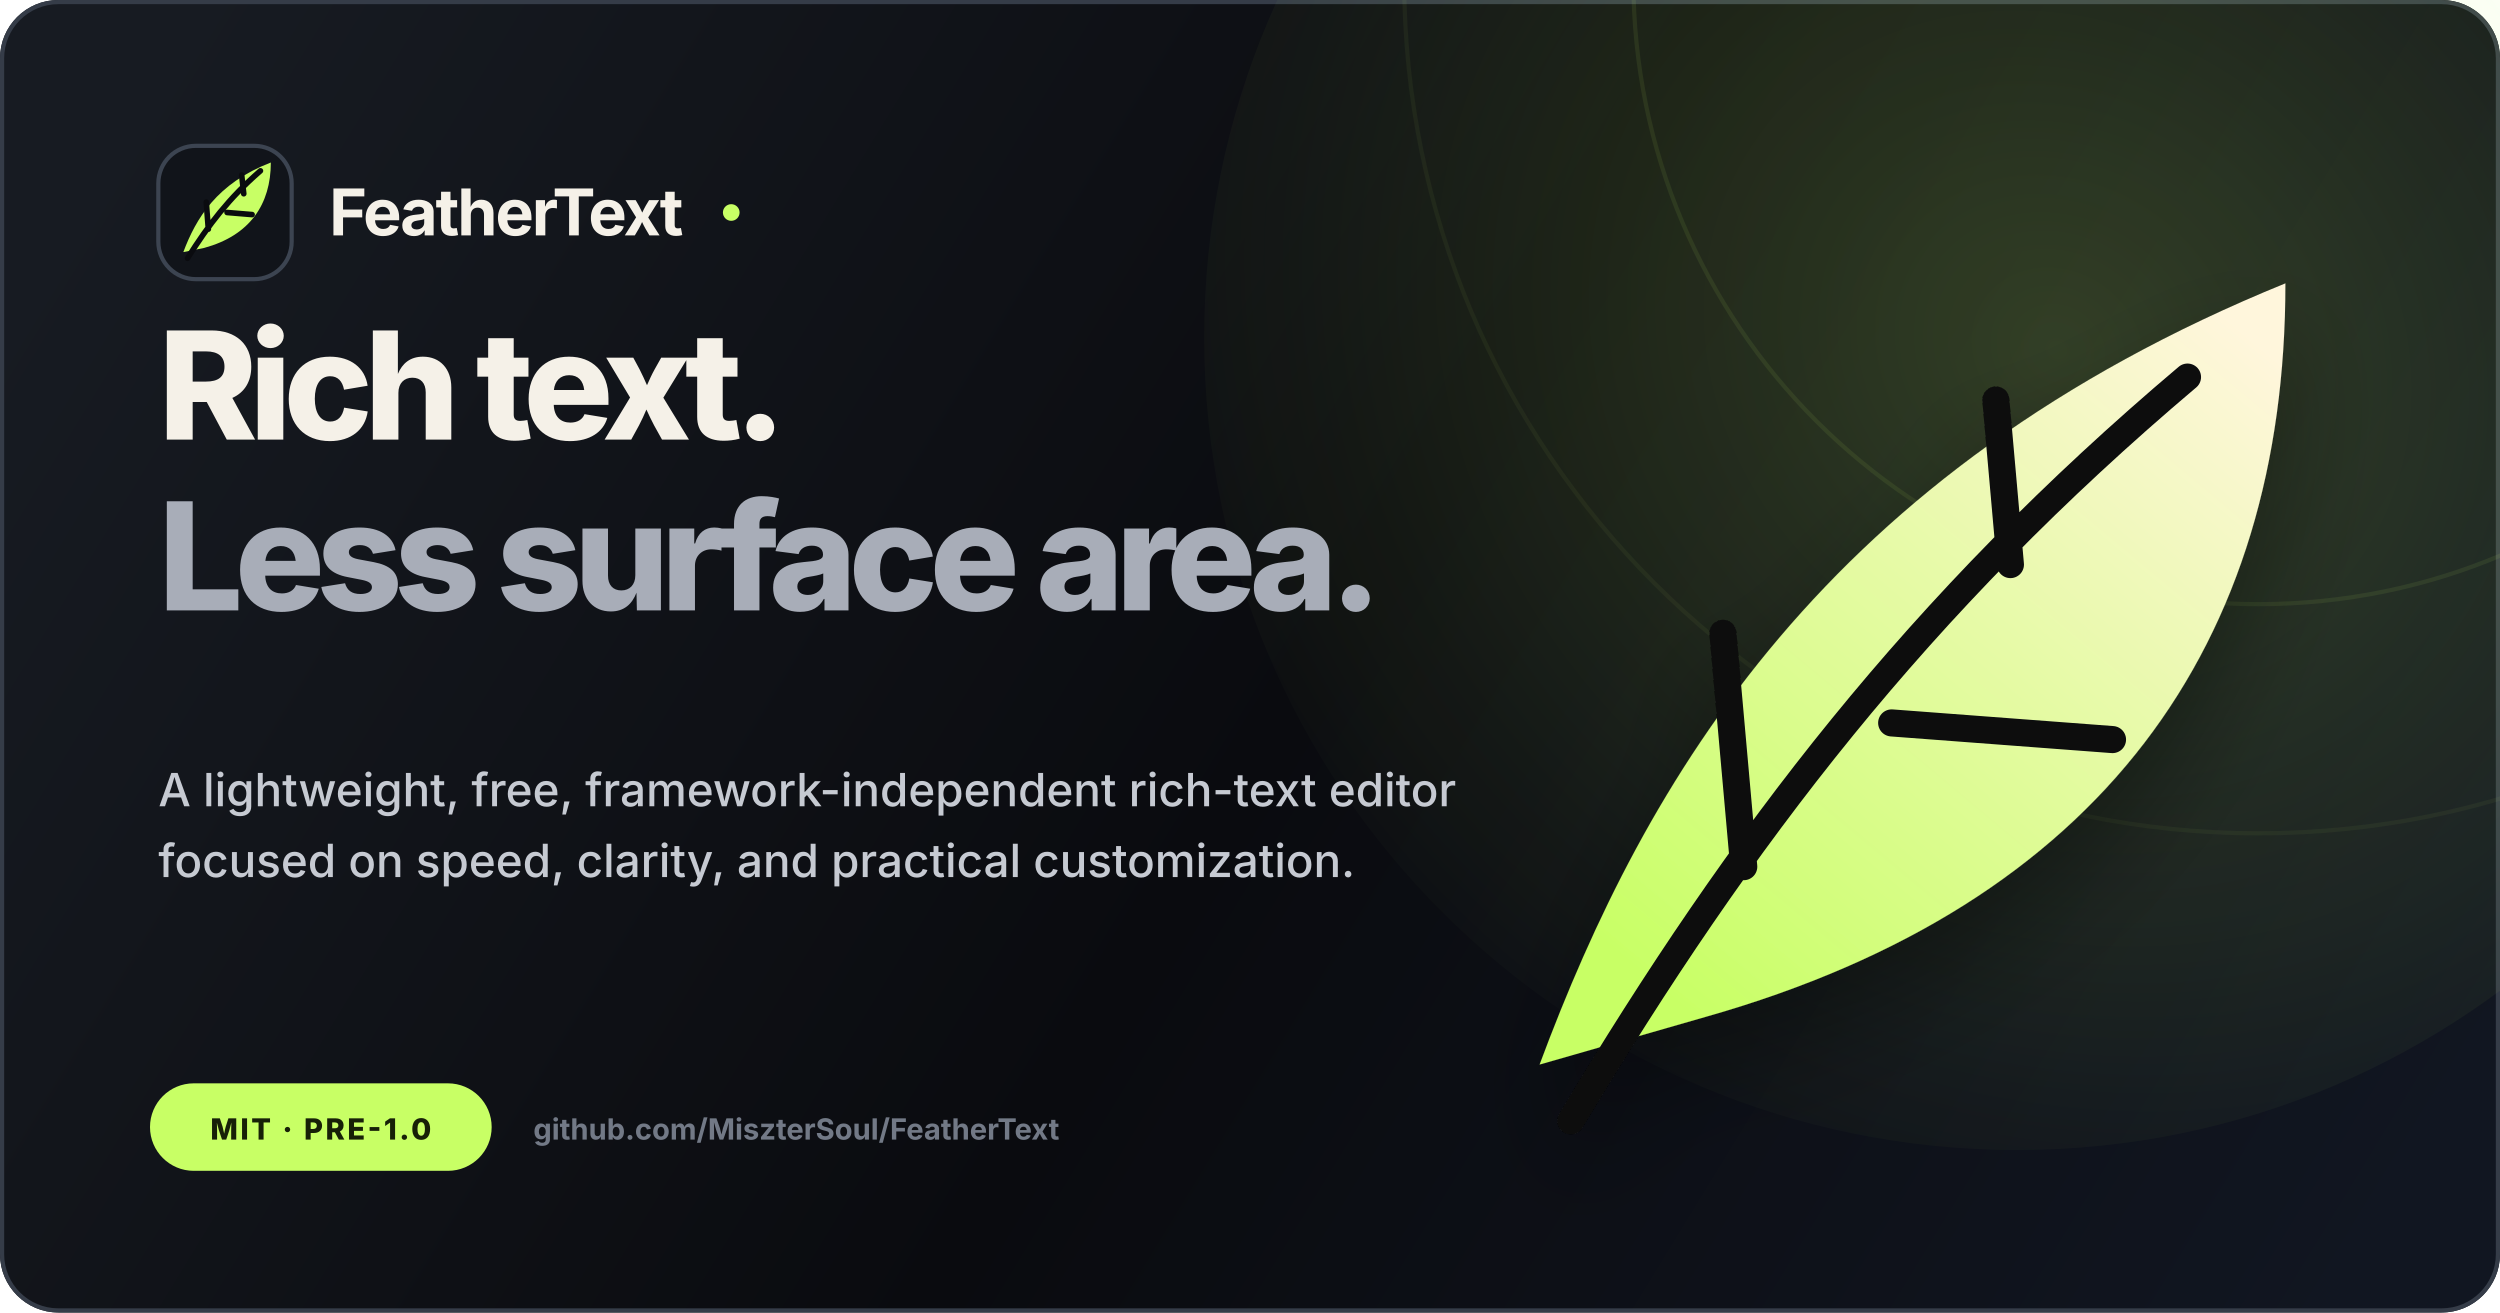
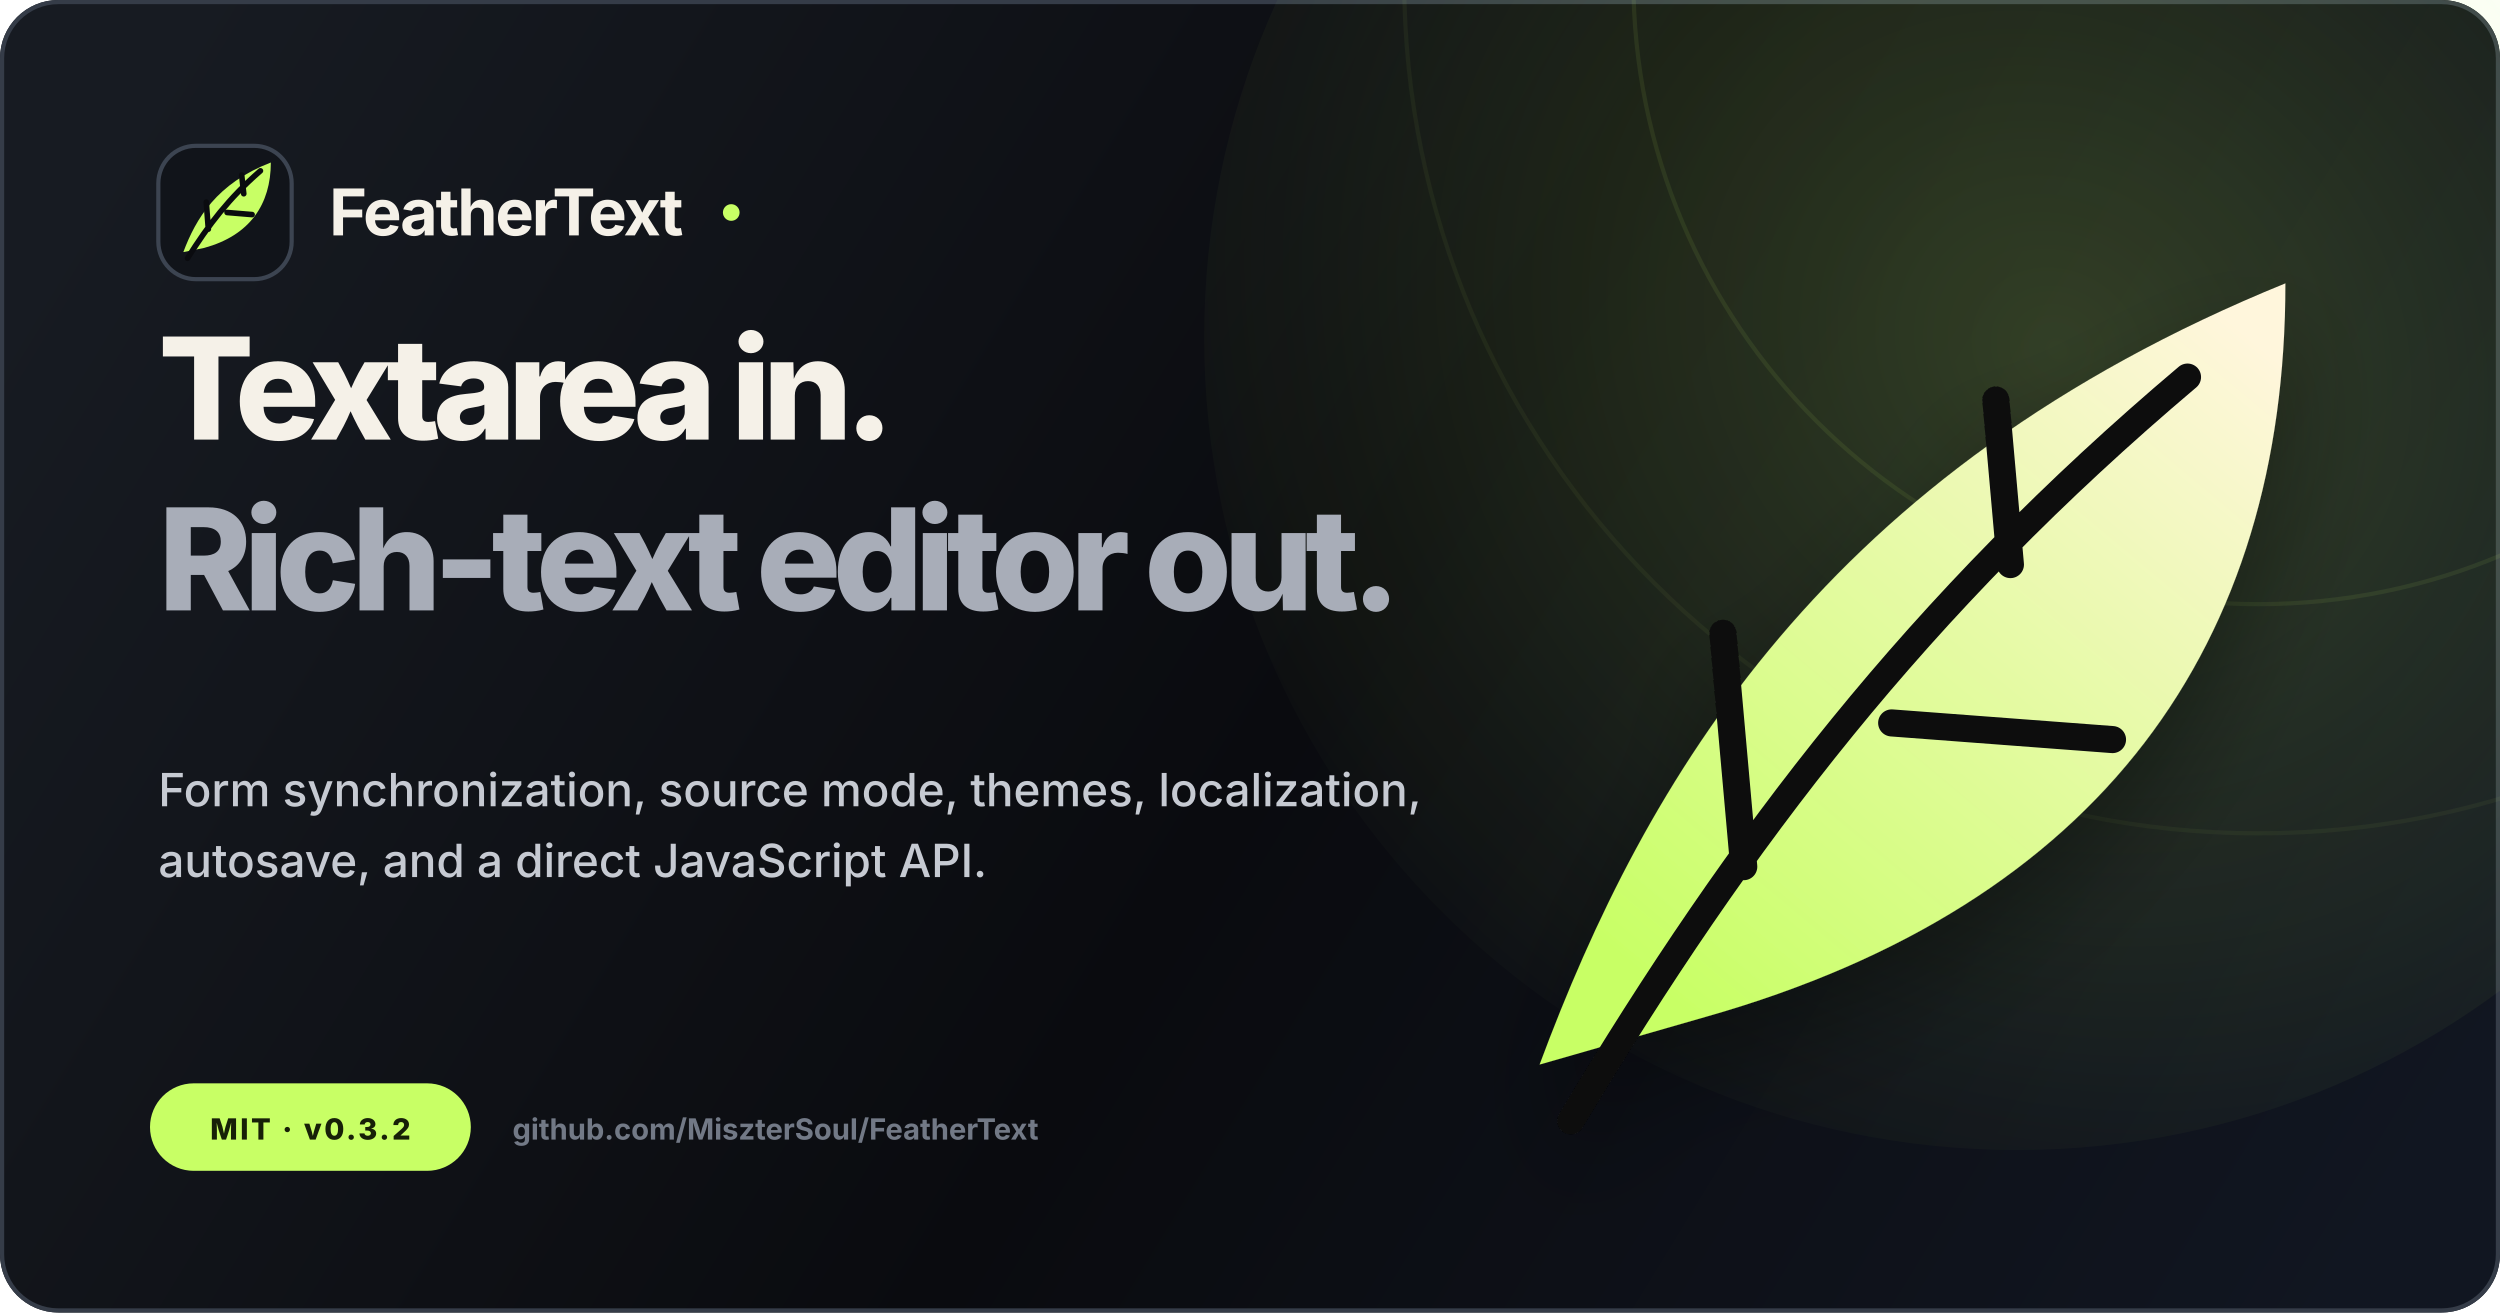
<svg xmlns="http://www.w3.org/2000/svg" width="1200" height="630" viewBox="0 0 1200 630" role="img" aria-labelledby="title desc">
  <defs>
    <linearGradient id="background" x1="80" y1="20" x2="1110" y2="650" gradientUnits="userSpaceOnUse">
      <stop stop-color="#171b22" />
      <stop offset="0.52" stop-color="#0a0b0f" />
      <stop offset="1" stop-color="#111621" />
    </linearGradient>
    <linearGradient id="feather" x1="805" y1="482" x2="1076" y2="158" gradientUnits="userSpaceOnUse">
      <stop stop-color="#c8ff65" />
      <stop offset="1" stop-color="#fff6dc" />
    </linearGradient>
    <radialGradient id="glow" cx="0" cy="0" r="1" gradientTransform="translate(988 168) rotate(125) scale(430 490)" gradientUnits="userSpaceOnUse">
      <stop stop-color="#c8ff65" stop-opacity="0.2" />
      <stop offset="1" stop-color="#c8ff65" stop-opacity="0" />
    </radialGradient>
    <filter id="shadow" x="-20%" y="-20%" width="140%" height="140%">
      <feDropShadow dx="0" dy="24" stdDeviation="24" flood-color="#000000" flood-opacity="0.35" />
    </filter>
  </defs>
  <rect width="1200" height="630" rx="28" fill="url(#background)" />
  <rect x="1" y="1" width="1198" height="628" rx="27" fill="none" stroke="#353c48" stroke-width="2" />
  <circle cx="968" cy="162" r="390" fill="url(#glow)" />
  <circle cx="1084" cy="-10" r="300" fill="none" stroke="#c8ff65" stroke-opacity="0.08" stroke-width="2" />
  <circle cx="1084" cy="-10" r="410" fill="none" stroke="#c8ff65" stroke-opacity="0.05" stroke-width="2" />
  <g transform="translate(76 70)">
    <rect width="64" height="64" rx="18" fill="#11141a" stroke="#3c4451" stroke-width="2" />
    <path d="M12 51c6-16 16-33 42-43 0 20-10 35-32 41l-10 2Z" fill="url(#feather)" />
    <path d="M14 54c10-16 20-29 35-42M24 40l-1-13M33 32l12 1M41 23l-1-9" fill="none" stroke="#0a0b0f" stroke-width="2.7" stroke-linecap="round" stroke-linejoin="round" />
    <text x="82" y="43" fill="#f5f1e8" font-family="Inter, ui-sans-serif, system-ui, sans-serif" font-size="31" font-weight="730" letter-spacing="-1">FeatherText</text>
    <circle cx="275" cy="32" r="4" fill="#c8ff65" />
  </g>
  <g transform="translate(76 211)">
-     <text fill="#f5f1e8" font-family="Inter, ui-sans-serif, system-ui, sans-serif" font-size="72" font-weight="760" letter-spacing="-4">
-       <tspan x="0" y="0">Rich text.</tspan>
-       <tspan x="0" y="82" fill="#a8adb8">Less surface area.</tspan>
+     <text fill="#f5f1e8" font-family="Inter, ui-sans-serif, system-ui, sans-serif" font-size="68" font-weight="760" letter-spacing="-4">
+       <tspan x="0" y="0">Textarea in.</tspan>
+       <tspan x="0" y="82" fill="#a8adb8">Rich-text editor out.</tspan>
    </text>
    <text x="0" y="176" fill="#c6cad2" font-family="Inter, ui-sans-serif, system-ui, sans-serif" font-size="22" font-weight="520">
-       <tspan x="0" dy="0">A lightweight, free, framework-independent rich-text editor</tspan>
-       <tspan x="0" dy="34">focused on speed, clarity, and practical customization.</tspan>
+       <tspan x="0" dy="0">Form synchronization, source mode, themes, localization,</tspan>
+       <tspan x="0" dy="34">autosave, and a direct JavaScript API.</tspan>
    </text>
  </g>
  <g transform="translate(72 520)">
-     <rect width="164" height="42" rx="21" fill="#c8ff65" />
-     <text x="82" y="27" text-anchor="middle" fill="#172007" font-family="Inter, ui-sans-serif, system-ui, sans-serif" font-size="14" font-weight="800" letter-spacing="1.2">MIT · PRE-1.0</text>
-     <text x="184" y="27" fill="#727986" font-family="Inter, ui-sans-serif, system-ui, sans-serif" font-size="14" font-weight="650">github.com/MiszterSoul/FeatherText</text>
+     <rect width="154" height="42" rx="21" fill="#c8ff65" />
+     <text x="77" y="27" text-anchor="middle" fill="#172007" font-family="Inter, ui-sans-serif, system-ui, sans-serif" font-size="14" font-weight="800" letter-spacing="1.2">MIT · v0.3.2</text>
+     <text x="174" y="27" fill="#727986" font-family="Inter, ui-sans-serif, system-ui, sans-serif" font-size="14" font-weight="650">github.com/MiszterSoul/FeatherText</text>
  </g>
  <g filter="url(#shadow)">
    <path d="M739 511c51-137 137-285 358-375 0 173-88 298-278 352l-80 23Z" fill="url(#feather)" />
    <path d="M754 538c82-137 167-248 296-357M837 416l-10-112M908 347l106 8M965 271l-7-79" fill="none" stroke="#0a0b0f" stroke-width="13" stroke-linecap="round" stroke-linejoin="round" />
  </g>
</svg>
